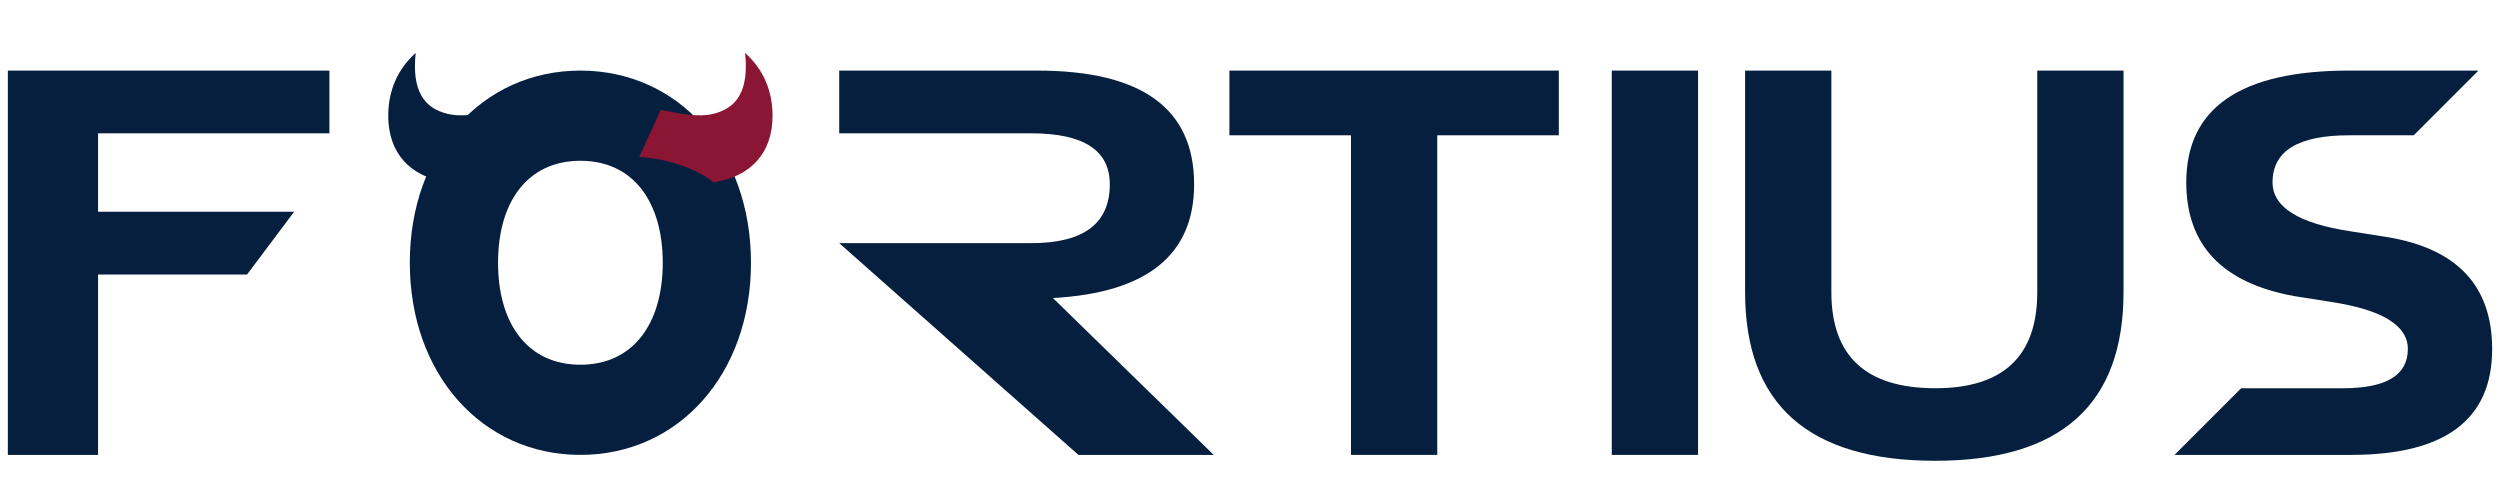
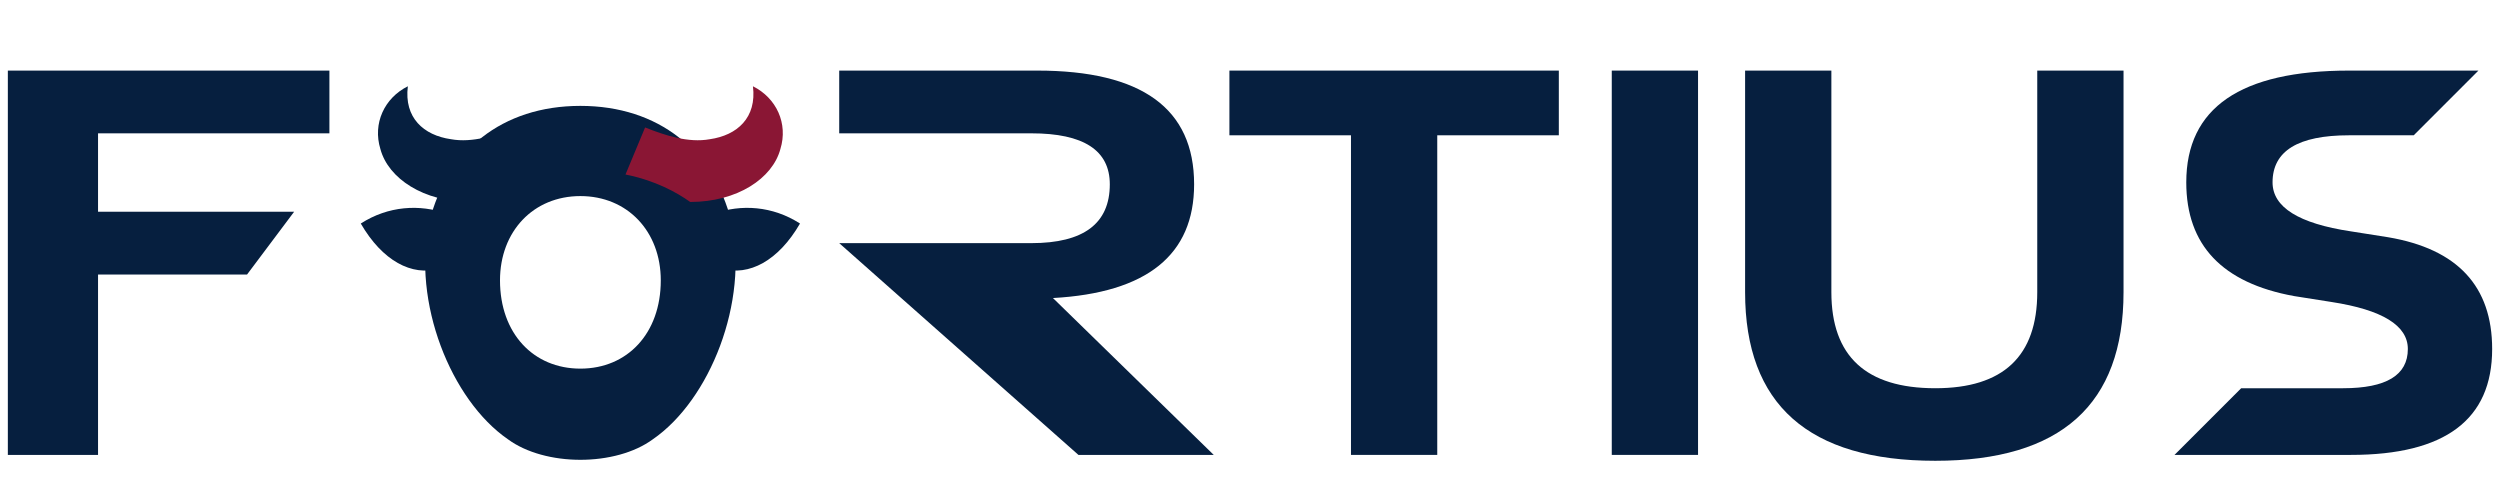
<svg xmlns="http://www.w3.org/2000/svg" viewBox="-4 -4 1275 250" role="img" aria-label="Fortius — Real Estate &amp; Investments">
-   <path fill="#061F3F" d="M224 89C205 86 194 74 194 55C194 42 199 31 208 23C206 42 212 51 224 54C232 56 241 54 251 52L262 76C247 77 233 82 224 89Z" />
-   <path fill="#061F3F" d="M292 32C342 32 379 73 379 130C379 187 342 228 292 228C242 228 205 187 205 130C205 73 242 32 292 32ZM292 78C265 78 250 99 250 130C250 161 265 182 292 182C319 182 334 161 334 130C334 99 319 78 292 78Z" />
-   <path fill="#8A1634" d="M360 89C379 86 390 74 390 55C390 42 385 31 376 23C378 42 372 51 360 54C352 56 343 54 333 52L322 76C337 77 351 82 360 89Z" />
+   <path fill="#061F3F" d="M224 105C210 100 194 101 180 110C191 129 206 137 220 133L232 118Z" />
+   <path fill="#061F3F" d="M360 105C374 100 390 101 404 110C393 129 378 137 364 133L352 118Z" />
+   <path fill="#061F3F" d="M236 99C212 99 194 87 190 72C186 59 192 46 204 40C202 56 212 65 226 67C237 69 249 65 259 61L269 85C254 88 243 94 236 99Z" />
+   <path fill="#061F3F" d="M292 50C332 50 360 73 369 109C378 150 358 200 329 220C310 234 274 234 255 220C226 200 206 150 215 109C224 73 252 50 292 50ZM292 96C268 96 251 114 251 139C251 166 268 184 292 184C316 184 333 166 333 139C333 114 316 96 292 96Z" />
+   <path fill="#8A1634" d="M348 99C372 99 390 87 394 72C398 59 392 46 380 40C382 56 372 65 358 67C347 69 335 65 325 61L315 85C330 88 341 94 348 99Z" />
  <path fill="#061F3F" d="M0 32H164V64H46V104H146L122 136H46V228H0Z" />
  <path fill="#061F3F" d="M424 32H525Q605 32 605 90Q605 144 533 148L615 228H546L424 120H522Q562 120 562 90Q562 64 522 64H424Z" />
  <path fill="#061F3F" d="M623 32H791V65H729V228H685V65H623Z" />
  <path fill="#061F3F" d="M818 32H862V228H818Z" />
  <path fill="#061F3F" d="M886 32H930V145Q930 194 983 194Q1035 194 1035 145V32H1079V145Q1079 231 983 231Q886 231 886 145Z" />
  <path fill="#061F3F" d="M1260 32L1227 65H1194Q1155 65 1155 89Q1155 108 1195 114L1214 117Q1267 126 1267 174Q1267 228 1195 228H1105L1139 194H1191Q1224 194 1224 174Q1224 156 1185 150L1166 147Q1111 137 1111 89Q1111 32 1194 32Z" />
</svg>
